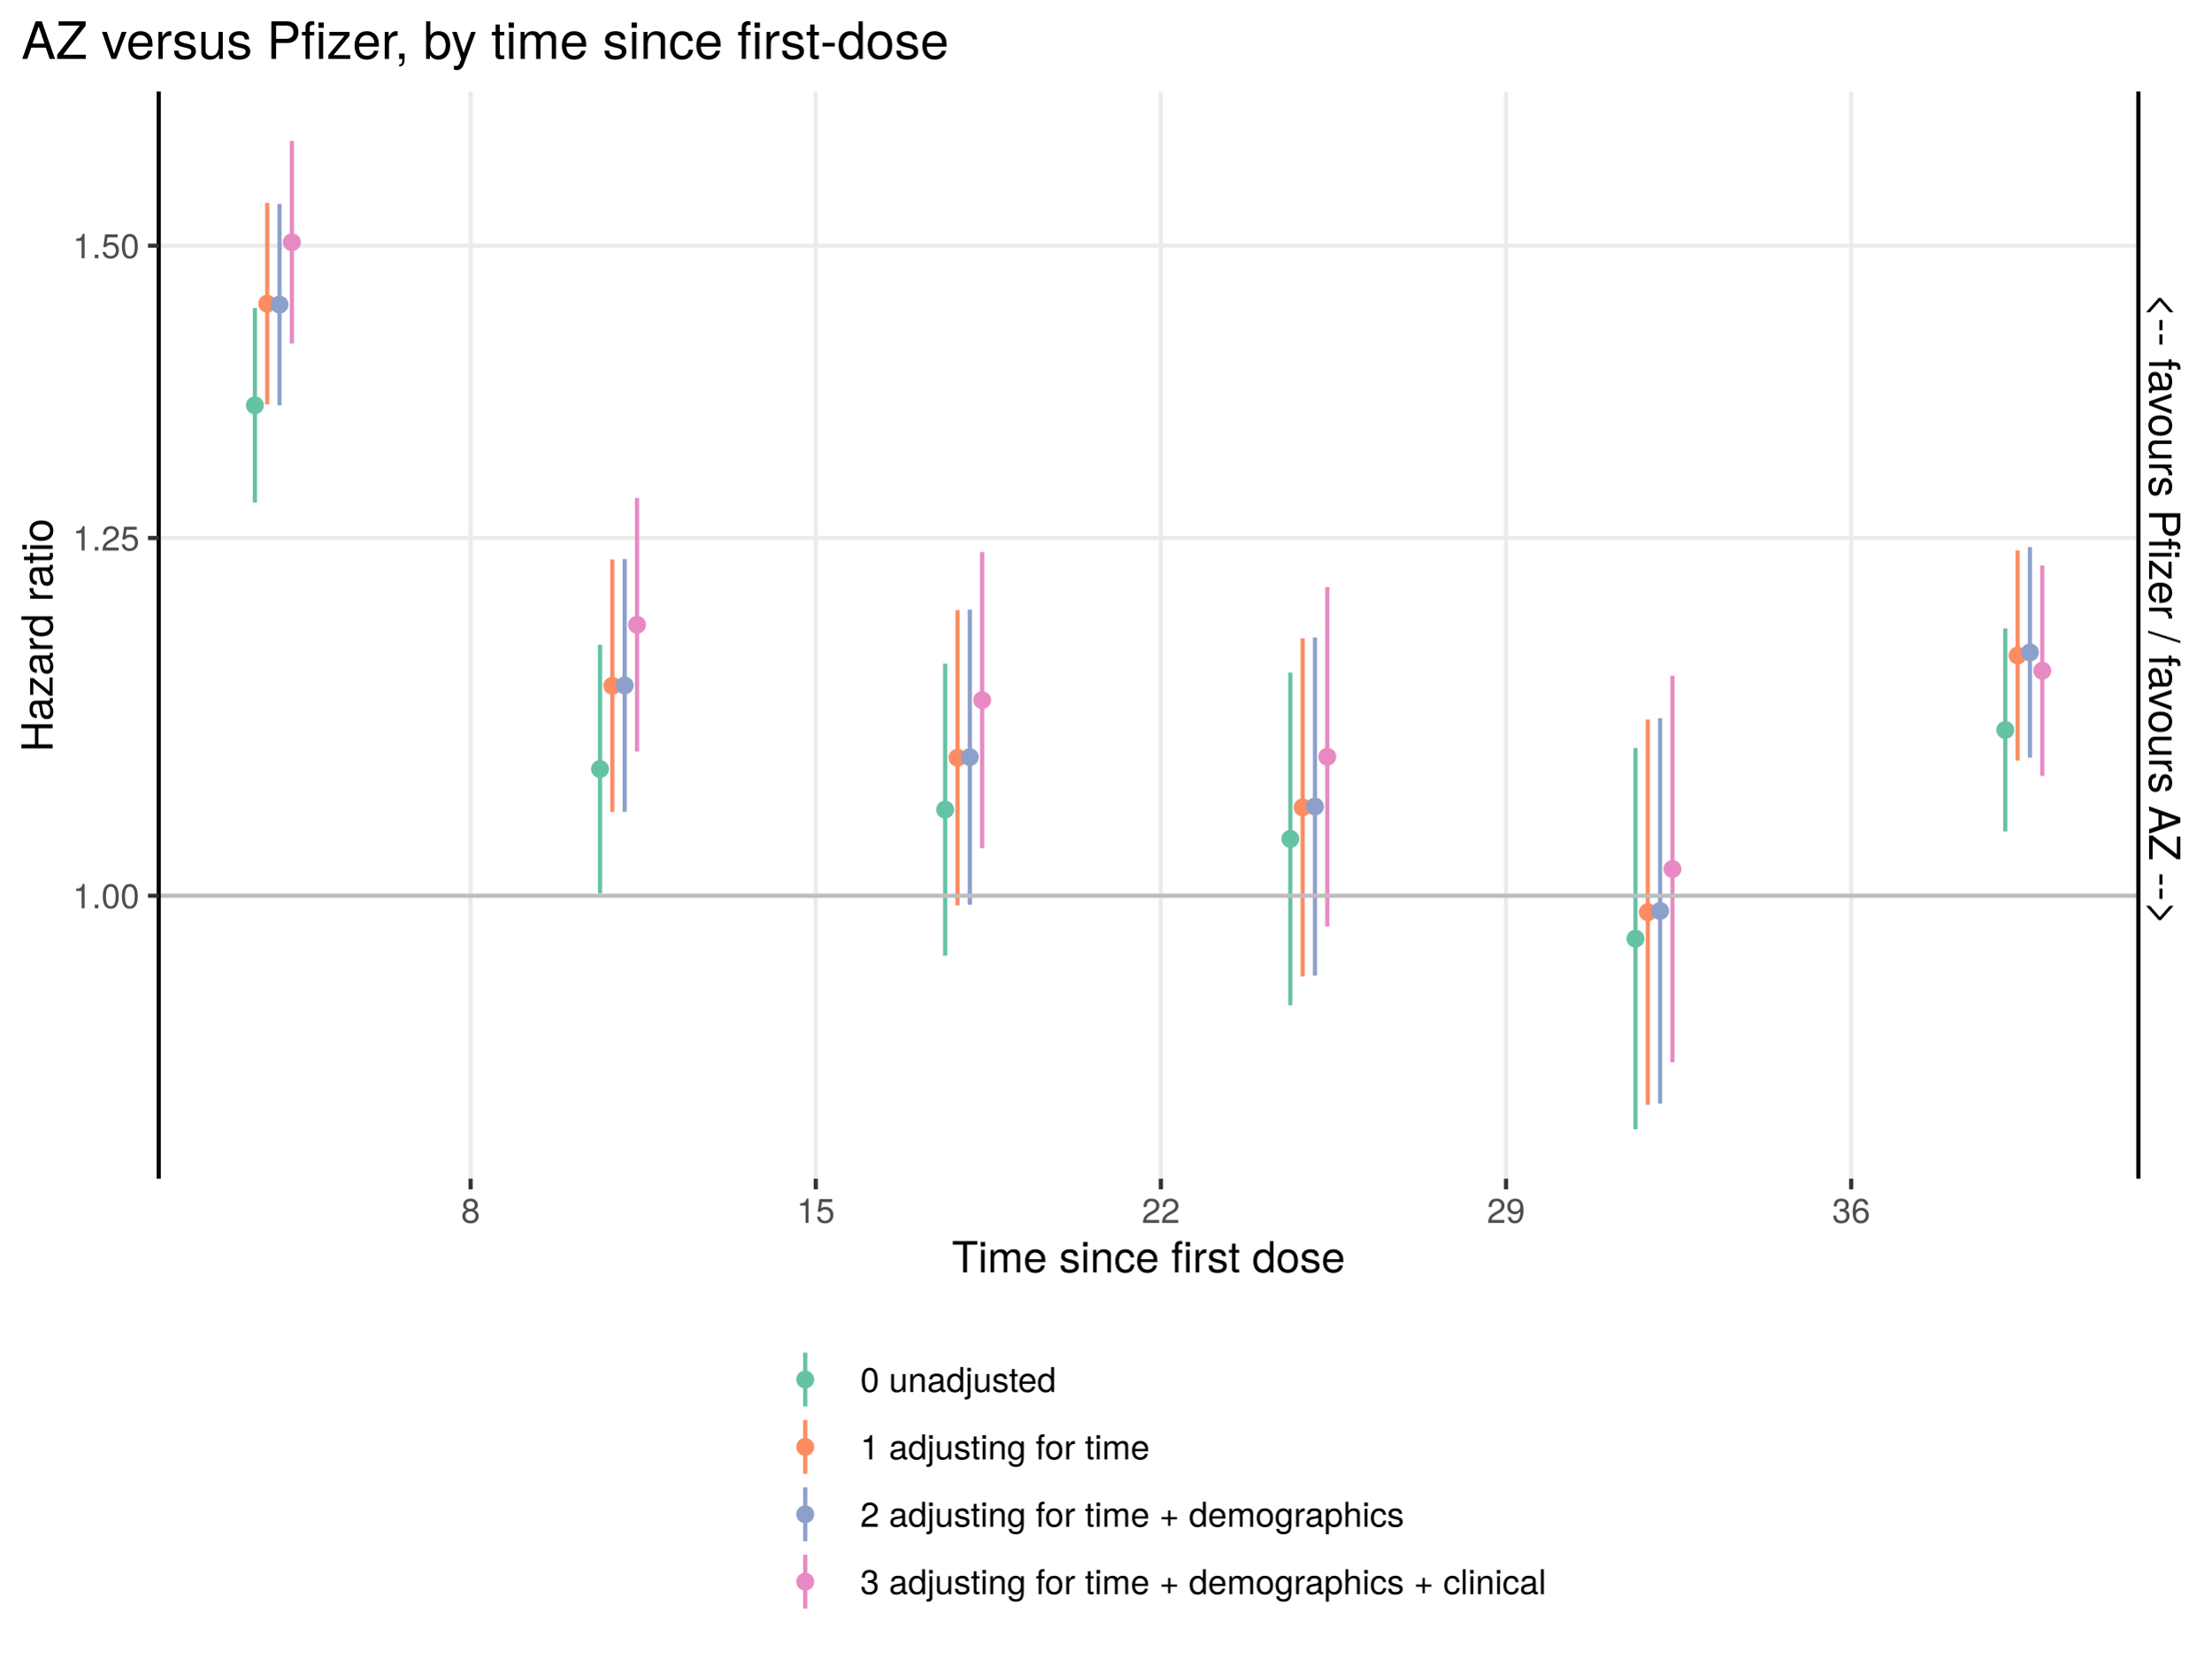
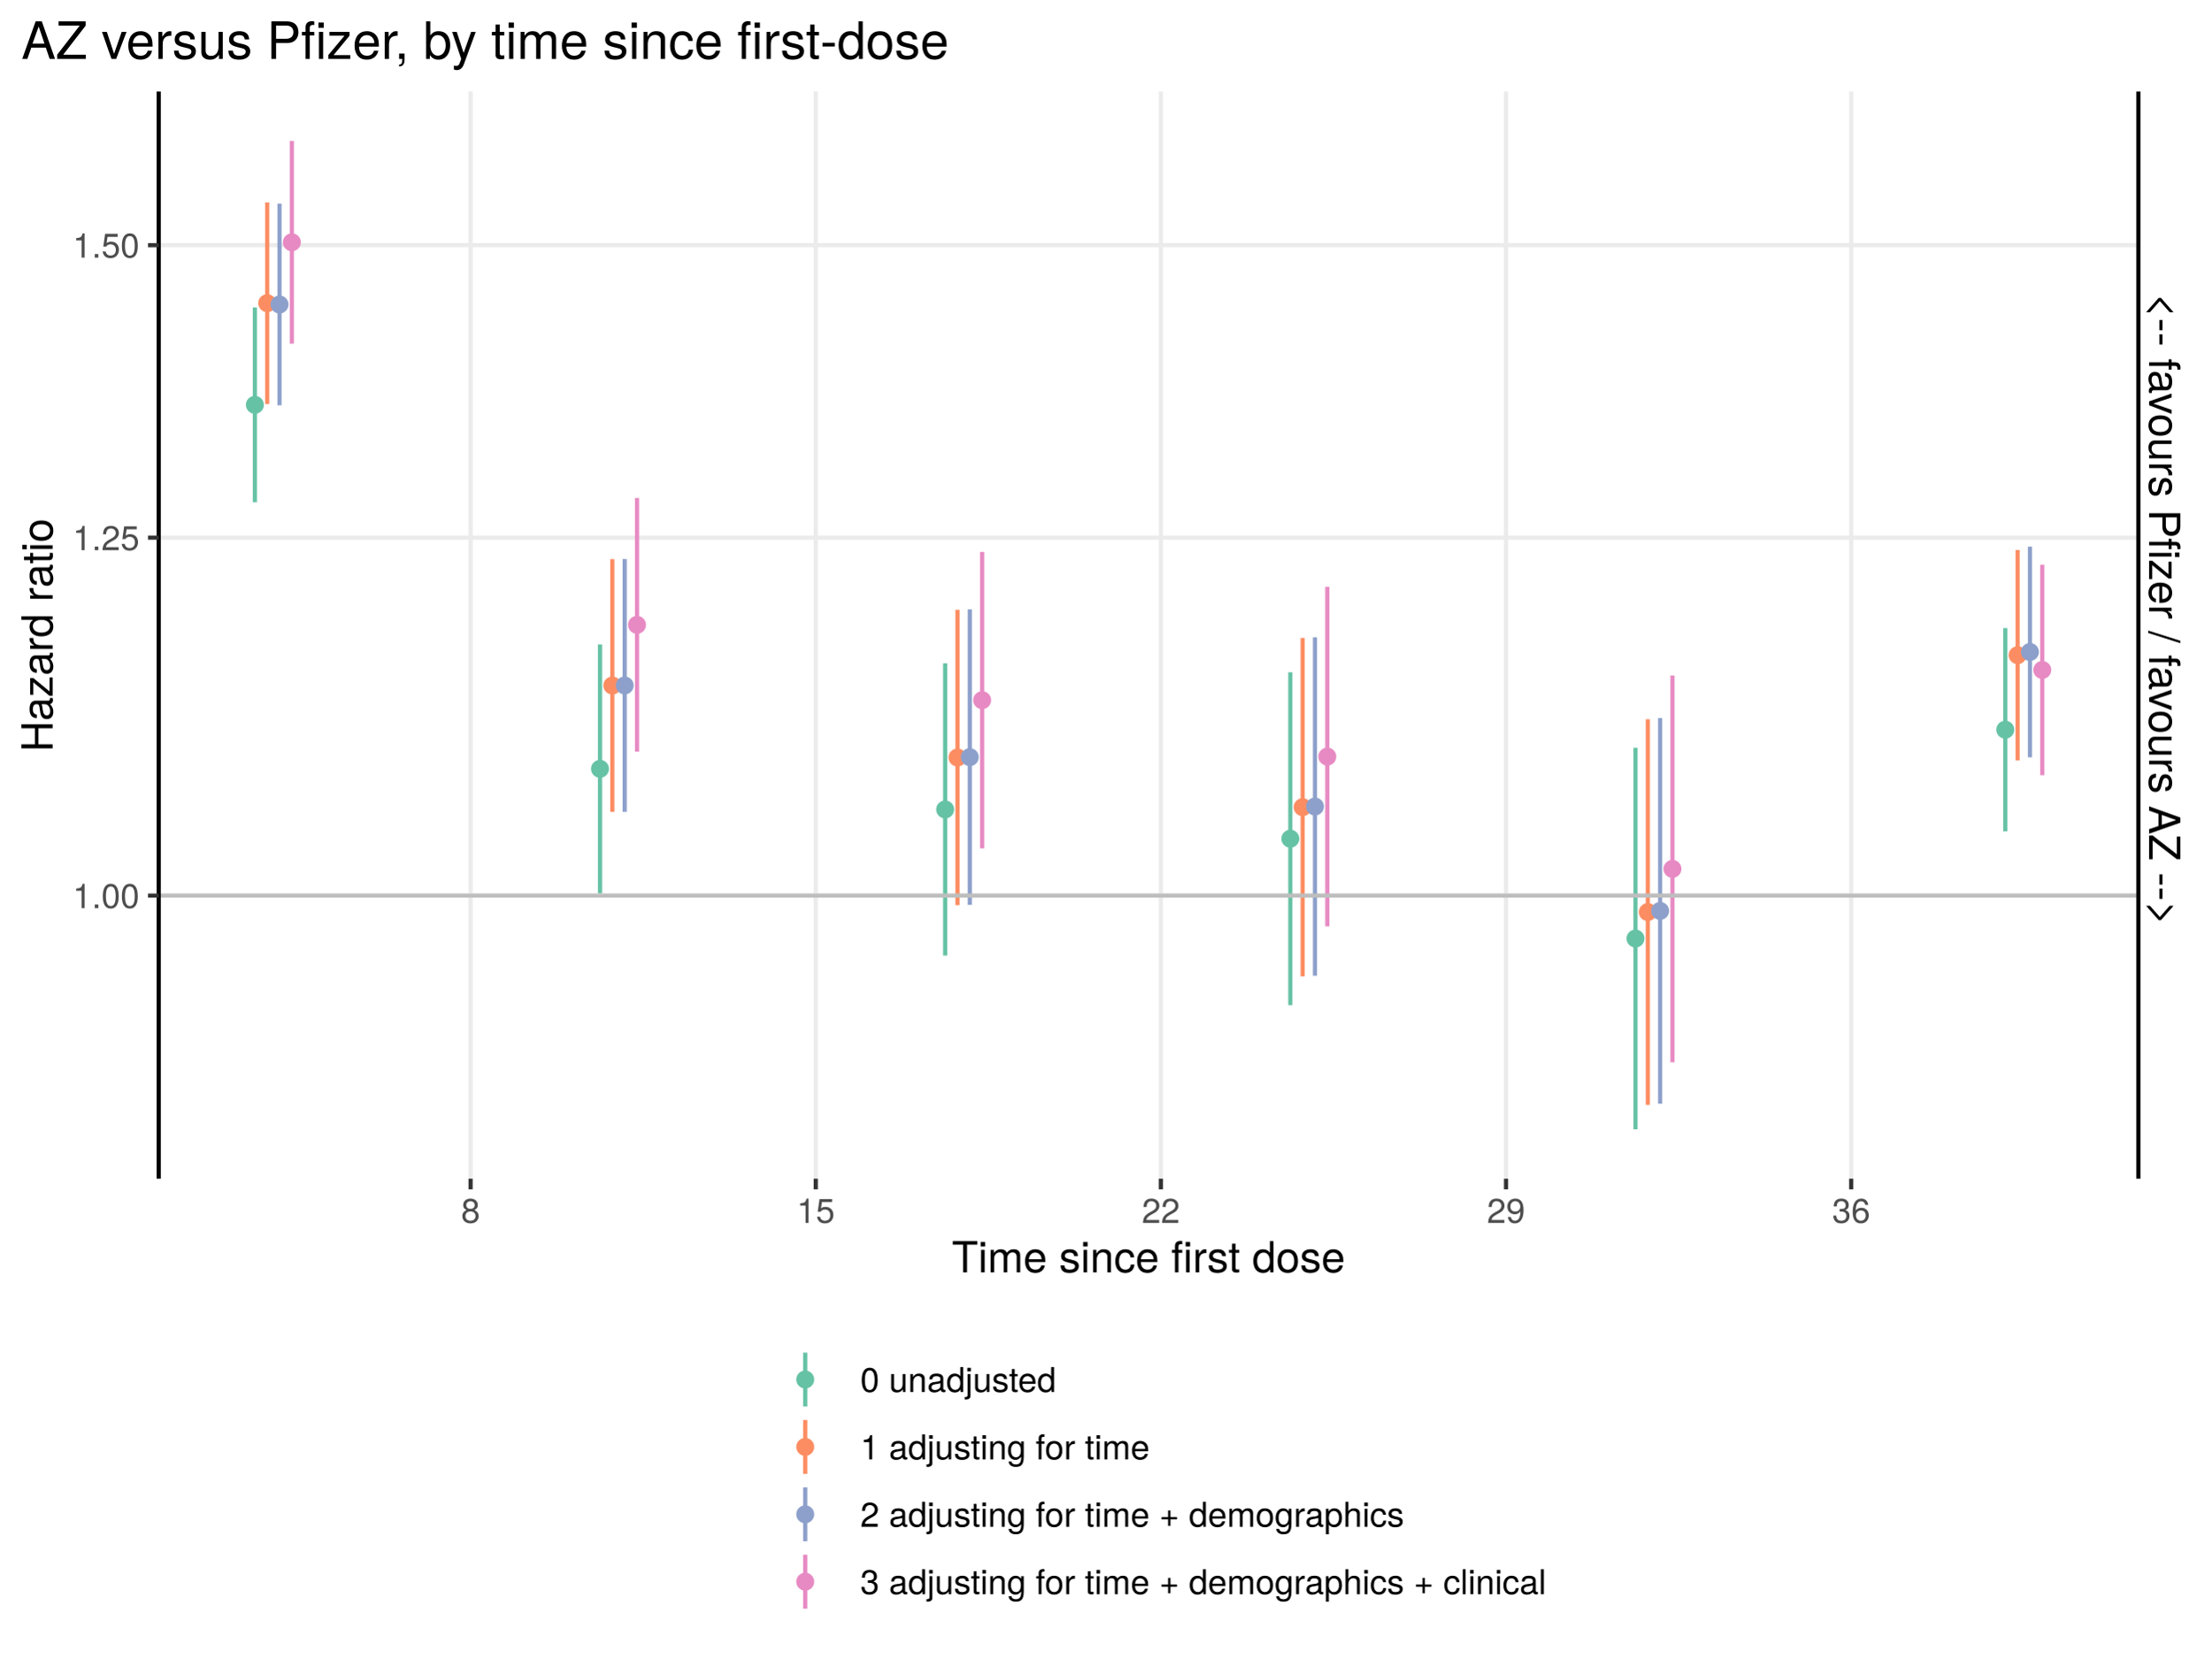
<svg xmlns="http://www.w3.org/2000/svg" viewBox="0 0 566.93 425.20">
  <defs>
    <style type="text/css">
    line, polyline, polygon, path, rect, circle {
      fill: none;
      stroke: #000000;
      stroke-linecap: round;
      stroke-linejoin: round;
      stroke-miterlimit: 10.00;
    }
  </style>
  </defs>
  <rect width="100%" height="100%" style="stroke: none; fill: #FFFFFF;" />
  <rect x="0.00" y="0.00" width="566.93" height="425.20" style="stroke-width: 1.07; stroke: #FFFFFF; fill: #FFFFFF;" />
  <defs>
    <clipPath id="cpNDAuNjl8NTQ4LjI5fDMwMi4yNnwyMy40Ng==">
      <rect x="40.69" y="23.46" width="507.60" height="278.80" />
    </clipPath>
  </defs>
  <rect x="40.69" y="23.46" width="507.60" height="278.80" style="stroke-width: 1.07; stroke: none; fill: #FFFFFF;" clip-path="url(#cpNDAuNjl8NTQ4LjI5fDMwMi4yNnwyMy40Ng==)" />
-   <polyline points="40.69,229.70 548.29,229.70 " style="stroke-width: 1.07; stroke: #EBEBEB; stroke-linecap: butt;" clip-path="url(#cpNDAuNjl8NTQ4LjI5fDMwMi4yNnwyMy40Ng==)" />
-   <polyline points="40.69,137.96 548.29,137.96 " style="stroke-width: 1.07; stroke: #EBEBEB; stroke-linecap: butt;" clip-path="url(#cpNDAuNjl8NTQ4LjI5fDMwMi4yNnwyMy40Ng==)" />
-   <polyline points="40.69,63.01 548.29,63.01 " style="stroke-width: 1.07; stroke: #EBEBEB; stroke-linecap: butt;" clip-path="url(#cpNDAuNjl8NTQ4LjI5fDMwMi4yNnwyMy40Ng==)" />
+   <polyline points="40.69,229.66 548.29,229.66 " style="stroke-width: 1.07; stroke: #EBEBEB; stroke-linecap: butt;" clip-path="url(#cpNDAuNjl8NTQ4LjI5fDMwMi4yNnwyMy40Ng==)" />
+   <polyline points="40.69,137.87 548.29,137.87 " style="stroke-width: 1.07; stroke: #EBEBEB; stroke-linecap: butt;" clip-path="url(#cpNDAuNjl8NTQ4LjI5fDMwMi4yNnwyMy40Ng==)" />
+   <polyline points="40.69,62.87 548.29,62.87 " style="stroke-width: 1.07; stroke: #EBEBEB; stroke-linecap: butt;" clip-path="url(#cpNDAuNjl8NTQ4LjI5fDMwMi4yNnwyMy40Ng==)" />
  <polyline points="120.66,302.26 120.66,23.46 " style="stroke-width: 1.07; stroke: #EBEBEB; stroke-linecap: butt;" clip-path="url(#cpNDAuNjl8NTQ4LjI5fDMwMi4yNnwyMy40Ng==)" />
  <polyline points="209.16,302.26 209.16,23.46 " style="stroke-width: 1.07; stroke: #EBEBEB; stroke-linecap: butt;" clip-path="url(#cpNDAuNjl8NTQ4LjI5fDMwMi4yNnwyMy40Ng==)" />
  <polyline points="297.65,302.26 297.65,23.46 " style="stroke-width: 1.07; stroke: #EBEBEB; stroke-linecap: butt;" clip-path="url(#cpNDAuNjl8NTQ4LjI5fDMwMi4yNnwyMy40Ng==)" />
  <polyline points="386.15,302.26 386.15,23.46 " style="stroke-width: 1.07; stroke: #EBEBEB; stroke-linecap: butt;" clip-path="url(#cpNDAuNjl8NTQ4LjI5fDMwMi4yNnwyMy40Ng==)" />
  <polyline points="474.65,302.26 474.65,23.46 " style="stroke-width: 1.07; stroke: #EBEBEB; stroke-linecap: butt;" clip-path="url(#cpNDAuNjl8NTQ4LjI5fDMwMi4yNnwyMy40Ng==)" />
-   <circle cx="65.35" cy="103.93" r="1.95" style="stroke-width: 0.71; stroke: #66C2A5; fill: #66C2A5;" clip-path="url(#cpNDAuNjl8NTQ4LjI5fDMwMi4yNnwyMy40Ng==)" />
-   <circle cx="153.84" cy="197.21" r="1.95" style="stroke-width: 0.71; stroke: #66C2A5; fill: #66C2A5;" clip-path="url(#cpNDAuNjl8NTQ4LjI5fDMwMi4yNnwyMy40Ng==)" />
-   <circle cx="242.34" cy="207.62" r="1.95" style="stroke-width: 0.71; stroke: #66C2A5; fill: #66C2A5;" clip-path="url(#cpNDAuNjl8NTQ4LjI5fDMwMi4yNnwyMy40Ng==)" />
-   <circle cx="330.84" cy="215.12" r="1.95" style="stroke-width: 0.71; stroke: #66C2A5; fill: #66C2A5;" clip-path="url(#cpNDAuNjl8NTQ4LjI5fDMwMi4yNnwyMy40Ng==)" />
-   <circle cx="419.34" cy="240.70" r="1.95" style="stroke-width: 0.71; stroke: #66C2A5; fill: #66C2A5;" clip-path="url(#cpNDAuNjl8NTQ4LjI5fDMwMi4yNnwyMy40Ng==)" />
-   <circle cx="514.16" cy="187.19" r="1.95" style="stroke-width: 0.71; stroke: #66C2A5; fill: #66C2A5;" clip-path="url(#cpNDAuNjl8NTQ4LjI5fDMwMi4yNnwyMy40Ng==)" />
-   <circle cx="68.51" cy="77.87" r="1.95" style="stroke-width: 0.71; stroke: #FC8D62; fill: #FC8D62;" clip-path="url(#cpNDAuNjl8NTQ4LjI5fDMwMi4yNnwyMy40Ng==)" />
-   <circle cx="157.00" cy="175.86" r="1.95" style="stroke-width: 0.71; stroke: #FC8D62; fill: #FC8D62;" clip-path="url(#cpNDAuNjl8NTQ4LjI5fDMwMi4yNnwyMy40Ng==)" />
-   <circle cx="245.50" cy="194.31" r="1.95" style="stroke-width: 0.71; stroke: #FC8D62; fill: #FC8D62;" clip-path="url(#cpNDAuNjl8NTQ4LjI5fDMwMi4yNnwyMy40Ng==)" />
-   <circle cx="334.00" cy="207.04" r="1.95" style="stroke-width: 0.71; stroke: #FC8D62; fill: #FC8D62;" clip-path="url(#cpNDAuNjl8NTQ4LjI5fDMwMi4yNnwyMy40Ng==)" />
-   <circle cx="422.50" cy="233.92" r="1.95" style="stroke-width: 0.71; stroke: #FC8D62; fill: #FC8D62;" clip-path="url(#cpNDAuNjl8NTQ4LjI5fDMwMi4yNnwyMy40Ng==)" />
-   <circle cx="517.32" cy="168.09" r="1.95" style="stroke-width: 0.71; stroke: #FC8D62; fill: #FC8D62;" clip-path="url(#cpNDAuNjl8NTQ4LjI5fDMwMi4yNnwyMy40Ng==)" />
-   <circle cx="71.67" cy="78.11" r="1.95" style="stroke-width: 0.71; stroke: #8DA0CB; fill: #8DA0CB;" clip-path="url(#cpNDAuNjl8NTQ4LjI5fDMwMi4yNnwyMy40Ng==)" />
+   <circle cx="65.35" cy="103.81" r="1.95" style="stroke-width: 0.71; stroke: #66C2A5; fill: #66C2A5;" clip-path="url(#cpNDAuNjl8NTQ4LjI5fDMwMi4yNnwyMy40Ng==)" />
+   <circle cx="153.84" cy="197.15" r="1.95" style="stroke-width: 0.71; stroke: #66C2A5; fill: #66C2A5;" clip-path="url(#cpNDAuNjl8NTQ4LjI5fDMwMi4yNnwyMy40Ng==)" />
+   <circle cx="242.34" cy="207.57" r="1.95" style="stroke-width: 0.71; stroke: #66C2A5; fill: #66C2A5;" clip-path="url(#cpNDAuNjl8NTQ4LjI5fDMwMi4yNnwyMy40Ng==)" />
+   <circle cx="330.84" cy="215.07" r="1.95" style="stroke-width: 0.71; stroke: #66C2A5; fill: #66C2A5;" clip-path="url(#cpNDAuNjl8NTQ4LjI5fDMwMi4yNnwyMy40Ng==)" />
+   <circle cx="419.34" cy="240.67" r="1.95" style="stroke-width: 0.71; stroke: #66C2A5; fill: #66C2A5;" clip-path="url(#cpNDAuNjl8NTQ4LjI5fDMwMi4yNnwyMy40Ng==)" />
+   <circle cx="514.16" cy="187.12" r="1.95" style="stroke-width: 0.71; stroke: #66C2A5; fill: #66C2A5;" clip-path="url(#cpNDAuNjl8NTQ4LjI5fDMwMi4yNnwyMy40Ng==)" />
+   <circle cx="68.51" cy="77.74" r="1.95" style="stroke-width: 0.71; stroke: #FC8D62; fill: #FC8D62;" clip-path="url(#cpNDAuNjl8NTQ4LjI5fDMwMi4yNnwyMy40Ng==)" />
+   <circle cx="157.00" cy="175.79" r="1.95" style="stroke-width: 0.71; stroke: #FC8D62; fill: #FC8D62;" clip-path="url(#cpNDAuNjl8NTQ4LjI5fDMwMi4yNnwyMy40Ng==)" />
+   <circle cx="245.50" cy="194.25" r="1.95" style="stroke-width: 0.71; stroke: #FC8D62; fill: #FC8D62;" clip-path="url(#cpNDAuNjl8NTQ4LjI5fDMwMi4yNnwyMy40Ng==)" />
+   <circle cx="334.00" cy="206.99" r="1.95" style="stroke-width: 0.71; stroke: #FC8D62; fill: #FC8D62;" clip-path="url(#cpNDAuNjl8NTQ4LjI5fDMwMi4yNnwyMy40Ng==)" />
+   <circle cx="422.50" cy="233.89" r="1.95" style="stroke-width: 0.71; stroke: #FC8D62; fill: #FC8D62;" clip-path="url(#cpNDAuNjl8NTQ4LjI5fDMwMi4yNnwyMy40Ng==)" />
+   <circle cx="517.32" cy="168.01" r="1.95" style="stroke-width: 0.71; stroke: #FC8D62; fill: #FC8D62;" clip-path="url(#cpNDAuNjl8NTQ4LjI5fDMwMi4yNnwyMy40Ng==)" />
+   <circle cx="71.67" cy="78.08" r="1.95" style="stroke-width: 0.71; stroke: #8DA0CB; fill: #8DA0CB;" clip-path="url(#cpNDAuNjl8NTQ4LjI5fDMwMi4yNnwyMy40Ng==)" />
  <circle cx="160.17" cy="175.77" r="1.95" style="stroke-width: 0.71; stroke: #8DA0CB; fill: #8DA0CB;" clip-path="url(#cpNDAuNjl8NTQ4LjI5fDMwMi4yNnwyMy40Ng==)" />
  <circle cx="248.66" cy="194.16" r="1.95" style="stroke-width: 0.71; stroke: #8DA0CB; fill: #8DA0CB;" clip-path="url(#cpNDAuNjl8NTQ4LjI5fDMwMi4yNnwyMy40Ng==)" />
-   <circle cx="337.16" cy="206.83" r="1.95" style="stroke-width: 0.71; stroke: #8DA0CB; fill: #8DA0CB;" clip-path="url(#cpNDAuNjl8NTQ4LjI5fDMwMi4yNnwyMy40Ng==)" />
-   <circle cx="425.66" cy="233.60" r="1.95" style="stroke-width: 0.71; stroke: #8DA0CB; fill: #8DA0CB;" clip-path="url(#cpNDAuNjl8NTQ4LjI5fDMwMi4yNnwyMy40Ng==)" />
-   <circle cx="520.48" cy="167.30" r="1.95" style="stroke-width: 0.71; stroke: #8DA0CB; fill: #8DA0CB;" clip-path="url(#cpNDAuNjl8NTQ4LjI5fDMwMi4yNnwyMy40Ng==)" />
-   <circle cx="74.83" cy="62.11" r="1.95" style="stroke-width: 0.71; stroke: #E78AC3; fill: #E78AC3;" clip-path="url(#cpNDAuNjl8NTQ4LjI5fDMwMi4yNnwyMy40Ng==)" />
-   <circle cx="163.33" cy="160.21" r="1.95" style="stroke-width: 0.71; stroke: #E78AC3; fill: #E78AC3;" clip-path="url(#cpNDAuNjl8NTQ4LjI5fDMwMi4yNnwyMy40Ng==)" />
-   <circle cx="251.82" cy="179.54" r="1.95" style="stroke-width: 0.71; stroke: #E78AC3; fill: #E78AC3;" clip-path="url(#cpNDAuNjl8NTQ4LjI5fDMwMi4yNnwyMy40Ng==)" />
-   <circle cx="340.32" cy="194.05" r="1.95" style="stroke-width: 0.71; stroke: #E78AC3; fill: #E78AC3;" clip-path="url(#cpNDAuNjl8NTQ4LjI5fDMwMi4yNnwyMy40Ng==)" />
-   <circle cx="428.82" cy="222.85" r="1.95" style="stroke-width: 0.71; stroke: #E78AC3; fill: #E78AC3;" clip-path="url(#cpNDAuNjl8NTQ4LjI5fDMwMi4yNnwyMy40Ng==)" />
-   <circle cx="523.64" cy="172.00" r="1.95" style="stroke-width: 0.71; stroke: #E78AC3; fill: #E78AC3;" clip-path="url(#cpNDAuNjl8NTQ4LjI5fDMwMi4yNnwyMy40Ng==)" />
-   <line x1="65.35" y1="128.88" x2="65.35" y2="78.97" style="stroke-width: 1.07; stroke: #66C2A5; stroke-linecap: butt;" clip-path="url(#cpNDAuNjl8NTQ4LjI5fDMwMi4yNnwyMy40Ng==)" />
-   <line x1="153.84" y1="229.08" x2="153.84" y2="165.34" style="stroke-width: 1.07; stroke: #66C2A5; stroke-linecap: butt;" clip-path="url(#cpNDAuNjl8NTQ4LjI5fDMwMi4yNnwyMy40Ng==)" />
-   <line x1="242.34" y1="245.07" x2="242.34" y2="170.17" style="stroke-width: 1.07; stroke: #66C2A5; stroke-linecap: butt;" clip-path="url(#cpNDAuNjl8NTQ4LjI5fDMwMi4yNnwyMy40Ng==)" />
-   <line x1="330.84" y1="257.78" x2="330.84" y2="172.46" style="stroke-width: 1.07; stroke: #66C2A5; stroke-linecap: butt;" clip-path="url(#cpNDAuNjl8NTQ4LjI5fDMwMi4yNnwyMy40Ng==)" />
-   <line x1="419.34" y1="289.59" x2="419.34" y2="191.81" style="stroke-width: 1.07; stroke: #66C2A5; stroke-linecap: butt;" clip-path="url(#cpNDAuNjl8NTQ4LjI5fDMwMi4yNnwyMy40Ng==)" />
-   <line x1="514.16" y1="213.22" x2="514.16" y2="161.15" style="stroke-width: 1.07; stroke: #66C2A5; stroke-linecap: butt;" clip-path="url(#cpNDAuNjl8NTQ4LjI5fDMwMi4yNnwyMy40Ng==)" />
-   <line x1="68.51" y1="103.70" x2="68.51" y2="52.04" style="stroke-width: 1.07; stroke: #FC8D62; stroke-linecap: butt;" clip-path="url(#cpNDAuNjl8NTQ4LjI5fDMwMi4yNnwyMy40Ng==)" />
-   <line x1="157.00" y1="208.24" x2="157.00" y2="143.47" style="stroke-width: 1.07; stroke: #FC8D62; stroke-linecap: butt;" clip-path="url(#cpNDAuNjl8NTQ4LjI5fDMwMi4yNnwyMy40Ng==)" />
-   <line x1="245.50" y1="232.17" x2="245.50" y2="156.45" style="stroke-width: 1.07; stroke: #FC8D62; stroke-linecap: butt;" clip-path="url(#cpNDAuNjl8NTQ4LjI5fDMwMi4yNnwyMy40Ng==)" />
-   <line x1="334.00" y1="250.41" x2="334.00" y2="163.67" style="stroke-width: 1.07; stroke: #FC8D62; stroke-linecap: butt;" clip-path="url(#cpNDAuNjl8NTQ4LjI5fDMwMi4yNnwyMy40Ng==)" />
-   <line x1="422.50" y1="283.35" x2="422.50" y2="184.50" style="stroke-width: 1.07; stroke: #FC8D62; stroke-linecap: butt;" clip-path="url(#cpNDAuNjl8NTQ4LjI5fDMwMi4yNnwyMy40Ng==)" />
-   <line x1="517.32" y1="195.05" x2="517.32" y2="141.12" style="stroke-width: 1.07; stroke: #FC8D62; stroke-linecap: butt;" clip-path="url(#cpNDAuNjl8NTQ4LjI5fDMwMi4yNnwyMy40Ng==)" />
-   <line x1="71.67" y1="103.95" x2="71.67" y2="52.28" style="stroke-width: 1.07; stroke: #8DA0CB; stroke-linecap: butt;" clip-path="url(#cpNDAuNjl8NTQ4LjI5fDMwMi4yNnwyMy40Ng==)" />
-   <line x1="160.17" y1="208.17" x2="160.17" y2="143.37" style="stroke-width: 1.07; stroke: #8DA0CB; stroke-linecap: butt;" clip-path="url(#cpNDAuNjl8NTQ4LjI5fDMwMi4yNnwyMy40Ng==)" />
-   <line x1="248.66" y1="232.02" x2="248.66" y2="156.29" style="stroke-width: 1.07; stroke: #8DA0CB; stroke-linecap: butt;" clip-path="url(#cpNDAuNjl8NTQ4LjI5fDMwMi4yNnwyMy40Ng==)" />
-   <line x1="337.16" y1="250.20" x2="337.16" y2="163.46" style="stroke-width: 1.07; stroke: #8DA0CB; stroke-linecap: butt;" clip-path="url(#cpNDAuNjl8NTQ4LjI5fDMwMi4yNnwyMy40Ng==)" />
-   <line x1="425.66" y1="283.02" x2="425.66" y2="184.17" style="stroke-width: 1.07; stroke: #8DA0CB; stroke-linecap: butt;" clip-path="url(#cpNDAuNjl8NTQ4LjI5fDMwMi4yNnwyMy40Ng==)" />
-   <line x1="520.48" y1="194.30" x2="520.48" y2="140.30" style="stroke-width: 1.07; stroke: #8DA0CB; stroke-linecap: butt;" clip-path="url(#cpNDAuNjl8NTQ4LjI5fDMwMi4yNnwyMy40Ng==)" />
-   <line x1="74.83" y1="88.09" x2="74.83" y2="36.13" style="stroke-width: 1.07; stroke: #E78AC3; stroke-linecap: butt;" clip-path="url(#cpNDAuNjl8NTQ4LjI5fDMwMi4yNnwyMy40Ng==)" />
-   <line x1="163.33" y1="192.71" x2="163.33" y2="127.70" style="stroke-width: 1.07; stroke: #E78AC3; stroke-linecap: butt;" clip-path="url(#cpNDAuNjl8NTQ4LjI5fDMwMi4yNnwyMy40Ng==)" />
-   <line x1="251.82" y1="217.52" x2="251.82" y2="141.57" style="stroke-width: 1.07; stroke: #E78AC3; stroke-linecap: butt;" clip-path="url(#cpNDAuNjl8NTQ4LjI5fDMwMi4yNnwyMy40Ng==)" />
-   <line x1="340.32" y1="237.56" x2="340.32" y2="150.54" style="stroke-width: 1.07; stroke: #E78AC3; stroke-linecap: butt;" clip-path="url(#cpNDAuNjl8NTQ4LjI5fDMwMi4yNnwyMy40Ng==)" />
-   <line x1="428.82" y1="272.41" x2="428.82" y2="173.29" style="stroke-width: 1.07; stroke: #E78AC3; stroke-linecap: butt;" clip-path="url(#cpNDAuNjl8NTQ4LjI5fDMwMi4yNnwyMy40Ng==)" />
-   <line x1="523.64" y1="198.97" x2="523.64" y2="145.02" style="stroke-width: 1.07; stroke: #E78AC3; stroke-linecap: butt;" clip-path="url(#cpNDAuNjl8NTQ4LjI5fDMwMi4yNnwyMy40Ng==)" />
-   <line x1="40.69" y1="229.70" x2="548.29" y2="229.70" style="stroke-width: 1.07; stroke: #BEBEBE; stroke-linecap: butt;" clip-path="url(#cpNDAuNjl8NTQ4LjI5fDMwMi4yNnwyMy40Ng==)" />
+   <circle cx="337.16" cy="206.82" r="1.95" style="stroke-width: 0.71; stroke: #8DA0CB; fill: #8DA0CB;" clip-path="url(#cpNDAuNjl8NTQ4LjI5fDMwMi4yNnwyMy40Ng==)" />
+   <circle cx="425.66" cy="233.59" r="1.95" style="stroke-width: 0.71; stroke: #8DA0CB; fill: #8DA0CB;" clip-path="url(#cpNDAuNjl8NTQ4LjI5fDMwMi4yNnwyMy40Ng==)" />
+   <circle cx="520.48" cy="167.19" r="1.95" style="stroke-width: 0.71; stroke: #8DA0CB; fill: #8DA0CB;" clip-path="url(#cpNDAuNjl8NTQ4LjI5fDMwMi4yNnwyMy40Ng==)" />
+   <circle cx="74.83" cy="62.13" r="1.95" style="stroke-width: 0.71; stroke: #E78AC3; fill: #E78AC3;" clip-path="url(#cpNDAuNjl8NTQ4LjI5fDMwMi4yNnwyMy40Ng==)" />
+   <circle cx="163.33" cy="160.23" r="1.95" style="stroke-width: 0.71; stroke: #E78AC3; fill: #E78AC3;" clip-path="url(#cpNDAuNjl8NTQ4LjI5fDMwMi4yNnwyMy40Ng==)" />
+   <circle cx="251.82" cy="179.55" r="1.95" style="stroke-width: 0.71; stroke: #E78AC3; fill: #E78AC3;" clip-path="url(#cpNDAuNjl8NTQ4LjI5fDMwMi4yNnwyMy40Ng==)" />
+   <circle cx="340.32" cy="194.01" r="1.95" style="stroke-width: 0.71; stroke: #E78AC3; fill: #E78AC3;" clip-path="url(#cpNDAuNjl8NTQ4LjI5fDMwMi4yNnwyMy40Ng==)" />
+   <circle cx="428.82" cy="222.81" r="1.95" style="stroke-width: 0.71; stroke: #E78AC3; fill: #E78AC3;" clip-path="url(#cpNDAuNjl8NTQ4LjI5fDMwMi4yNnwyMy40Ng==)" />
+   <circle cx="523.64" cy="171.80" r="1.95" style="stroke-width: 0.71; stroke: #E78AC3; fill: #E78AC3;" clip-path="url(#cpNDAuNjl8NTQ4LjI5fDMwMi4yNnwyMy40Ng==)" />
+   <line x1="65.35" y1="128.78" x2="65.35" y2="78.84" style="stroke-width: 1.07; stroke: #66C2A5; stroke-linecap: butt;" clip-path="url(#cpNDAuNjl8NTQ4LjI5fDMwMi4yNnwyMy40Ng==)" />
+   <line x1="153.84" y1="229.04" x2="153.84" y2="165.26" style="stroke-width: 1.07; stroke: #66C2A5; stroke-linecap: butt;" clip-path="url(#cpNDAuNjl8NTQ4LjI5fDMwMi4yNnwyMy40Ng==)" />
+   <line x1="242.34" y1="245.04" x2="242.34" y2="170.10" style="stroke-width: 1.07; stroke: #66C2A5; stroke-linecap: butt;" clip-path="url(#cpNDAuNjl8NTQ4LjI5fDMwMi4yNnwyMy40Ng==)" />
+   <line x1="330.84" y1="257.76" x2="330.84" y2="172.39" style="stroke-width: 1.07; stroke: #66C2A5; stroke-linecap: butt;" clip-path="url(#cpNDAuNjl8NTQ4LjI5fDMwMi4yNnwyMy40Ng==)" />
+   <line x1="419.34" y1="289.59" x2="419.34" y2="191.75" style="stroke-width: 1.07; stroke: #66C2A5; stroke-linecap: butt;" clip-path="url(#cpNDAuNjl8NTQ4LjI5fDMwMi4yNnwyMy40Ng==)" />
+   <line x1="514.16" y1="213.18" x2="514.16" y2="161.07" style="stroke-width: 1.07; stroke: #66C2A5; stroke-linecap: butt;" clip-path="url(#cpNDAuNjl8NTQ4LjI5fDMwMi4yNnwyMy40Ng==)" />
+   <line x1="68.51" y1="103.59" x2="68.51" y2="51.90" style="stroke-width: 1.07; stroke: #FC8D62; stroke-linecap: butt;" clip-path="url(#cpNDAuNjl8NTQ4LjI5fDMwMi4yNnwyMy40Ng==)" />
+   <line x1="157.00" y1="208.19" x2="157.00" y2="143.38" style="stroke-width: 1.07; stroke: #FC8D62; stroke-linecap: butt;" clip-path="url(#cpNDAuNjl8NTQ4LjI5fDMwMi4yNnwyMy40Ng==)" />
+   <line x1="245.50" y1="232.13" x2="245.50" y2="156.37" style="stroke-width: 1.07; stroke: #FC8D62; stroke-linecap: butt;" clip-path="url(#cpNDAuNjl8NTQ4LjI5fDMwMi4yNnwyMy40Ng==)" />
+   <line x1="334.00" y1="250.39" x2="334.00" y2="163.59" style="stroke-width: 1.07; stroke: #FC8D62; stroke-linecap: butt;" clip-path="url(#cpNDAuNjl8NTQ4LjI5fDMwMi4yNnwyMy40Ng==)" />
+   <line x1="422.50" y1="283.34" x2="422.50" y2="184.44" style="stroke-width: 1.07; stroke: #FC8D62; stroke-linecap: butt;" clip-path="url(#cpNDAuNjl8NTQ4LjI5fDMwMi4yNnwyMy40Ng==)" />
+   <line x1="517.32" y1="194.99" x2="517.32" y2="141.03" style="stroke-width: 1.07; stroke: #FC8D62; stroke-linecap: butt;" clip-path="url(#cpNDAuNjl8NTQ4LjI5fDMwMi4yNnwyMy40Ng==)" />
+   <line x1="71.67" y1="103.93" x2="71.67" y2="52.22" style="stroke-width: 1.07; stroke: #8DA0CB; stroke-linecap: butt;" clip-path="url(#cpNDAuNjl8NTQ4LjI5fDMwMi4yNnwyMy40Ng==)" />
+   <line x1="160.17" y1="208.19" x2="160.17" y2="143.35" style="stroke-width: 1.07; stroke: #8DA0CB; stroke-linecap: butt;" clip-path="url(#cpNDAuNjl8NTQ4LjI5fDMwMi4yNnwyMy40Ng==)" />
+   <line x1="248.66" y1="232.05" x2="248.66" y2="156.26" style="stroke-width: 1.07; stroke: #8DA0CB; stroke-linecap: butt;" clip-path="url(#cpNDAuNjl8NTQ4LjI5fDMwMi4yNnwyMy40Ng==)" />
+   <line x1="337.16" y1="250.22" x2="337.16" y2="163.42" style="stroke-width: 1.07; stroke: #8DA0CB; stroke-linecap: butt;" clip-path="url(#cpNDAuNjl8NTQ4LjI5fDMwMi4yNnwyMy40Ng==)" />
+   <line x1="425.66" y1="283.04" x2="425.66" y2="184.13" style="stroke-width: 1.07; stroke: #8DA0CB; stroke-linecap: butt;" clip-path="url(#cpNDAuNjl8NTQ4LjI5fDMwMi4yNnwyMy40Ng==)" />
+   <line x1="520.48" y1="194.21" x2="520.48" y2="140.17" style="stroke-width: 1.07; stroke: #8DA0CB; stroke-linecap: butt;" clip-path="url(#cpNDAuNjl8NTQ4LjI5fDMwMi4yNnwyMy40Ng==)" />
+   <line x1="74.83" y1="88.13" x2="74.83" y2="36.13" style="stroke-width: 1.07; stroke: #E78AC3; stroke-linecap: butt;" clip-path="url(#cpNDAuNjl8NTQ4LjI5fDMwMi4yNnwyMy40Ng==)" />
+   <line x1="163.33" y1="192.76" x2="163.33" y2="127.71" style="stroke-width: 1.07; stroke: #E78AC3; stroke-linecap: butt;" clip-path="url(#cpNDAuNjl8NTQ4LjI5fDMwMi4yNnwyMy40Ng==)" />
+   <line x1="251.82" y1="217.55" x2="251.82" y2="141.54" style="stroke-width: 1.07; stroke: #E78AC3; stroke-linecap: butt;" clip-path="url(#cpNDAuNjl8NTQ4LjI5fDMwMi4yNnwyMy40Ng==)" />
+   <line x1="340.32" y1="237.55" x2="340.32" y2="150.47" style="stroke-width: 1.07; stroke: #E78AC3; stroke-linecap: butt;" clip-path="url(#cpNDAuNjl8NTQ4LjI5fDMwMi4yNnwyMy40Ng==)" />
+   <line x1="428.82" y1="272.41" x2="428.82" y2="173.22" style="stroke-width: 1.07; stroke: #E78AC3; stroke-linecap: butt;" clip-path="url(#cpNDAuNjl8NTQ4LjI5fDMwMi4yNnwyMy40Ng==)" />
+   <line x1="523.64" y1="198.79" x2="523.64" y2="144.80" style="stroke-width: 1.07; stroke: #E78AC3; stroke-linecap: butt;" clip-path="url(#cpNDAuNjl8NTQ4LjI5fDMwMi4yNnwyMy40Ng==)" />
+   <line x1="40.69" y1="229.66" x2="548.29" y2="229.66" style="stroke-width: 1.07; stroke: #BEBEBE; stroke-linecap: butt;" clip-path="url(#cpNDAuNjl8NTQ4LjI5fDMwMi4yNnwyMy40Ng==)" />
  <defs>
    <clipPath id="cpMC4wMHw1NjYuOTN8NDI1LjIwfDAuMDA=">
      <rect x="0.00" y="0.00" width="566.93" height="425.20" />
    </clipPath>
  </defs>
  <polyline points="40.69,302.26 40.69,23.46 " style="stroke-width: 1.07; stroke-linecap: butt;" clip-path="url(#cpMC4wMHw1NjYuOTN8NDI1LjIwfDAuMDA=)" />
  <g clip-path="url(#cpMC4wMHw1NjYuOTN8NDI1LjIwfDAuMDA=)">
-     <text x="18.64" y="232.91" style="font-size: 8.80px; fill: #4D4D4D; font-family: TeX Gyre Heros;" textLength="17.12px" lengthAdjust="spacingAndGlyphs">1.00</text>
+     <text x="18.64" y="232.87" style="font-size: 8.80px; fill: #4D4D4D; font-family: TeX Gyre Heros;" textLength="17.12px" lengthAdjust="spacingAndGlyphs">1.00</text>
  </g>
  <g clip-path="url(#cpMC4wMHw1NjYuOTN8NDI1LjIwfDAuMDA=)">
-     <text x="18.64" y="141.17" style="font-size: 8.80px; fill: #4D4D4D; font-family: TeX Gyre Heros;" textLength="17.12px" lengthAdjust="spacingAndGlyphs">1.25</text>
+     <text x="18.64" y="141.08" style="font-size: 8.80px; fill: #4D4D4D; font-family: TeX Gyre Heros;" textLength="17.12px" lengthAdjust="spacingAndGlyphs">1.25</text>
  </g>
  <g clip-path="url(#cpMC4wMHw1NjYuOTN8NDI1LjIwfDAuMDA=)">
-     <text x="18.64" y="66.21" style="font-size: 8.80px; fill: #4D4D4D; font-family: TeX Gyre Heros;" textLength="17.12px" lengthAdjust="spacingAndGlyphs">1.50</text>
+     <text x="18.64" y="66.07" style="font-size: 8.80px; fill: #4D4D4D; font-family: TeX Gyre Heros;" textLength="17.12px" lengthAdjust="spacingAndGlyphs">1.50</text>
  </g>
-   <polyline points="37.95,229.70 40.69,229.70 " style="stroke-width: 1.07; stroke: #333333; stroke-linecap: butt;" clip-path="url(#cpMC4wMHw1NjYuOTN8NDI1LjIwfDAuMDA=)" />
-   <polyline points="37.95,137.96 40.69,137.96 " style="stroke-width: 1.07; stroke: #333333; stroke-linecap: butt;" clip-path="url(#cpMC4wMHw1NjYuOTN8NDI1LjIwfDAuMDA=)" />
-   <polyline points="37.95,63.01 40.69,63.01 " style="stroke-width: 1.07; stroke: #333333; stroke-linecap: butt;" clip-path="url(#cpMC4wMHw1NjYuOTN8NDI1LjIwfDAuMDA=)" />
+   <polyline points="37.95,229.66 40.69,229.66 " style="stroke-width: 1.07; stroke: #333333; stroke-linecap: butt;" clip-path="url(#cpMC4wMHw1NjYuOTN8NDI1LjIwfDAuMDA=)" />
+   <polyline points="37.95,137.87 40.69,137.87 " style="stroke-width: 1.07; stroke: #333333; stroke-linecap: butt;" clip-path="url(#cpMC4wMHw1NjYuOTN8NDI1LjIwfDAuMDA=)" />
+   <polyline points="37.95,62.87 40.69,62.87 " style="stroke-width: 1.07; stroke: #333333; stroke-linecap: butt;" clip-path="url(#cpMC4wMHw1NjYuOTN8NDI1LjIwfDAuMDA=)" />
  <polyline points="548.29,302.26 548.29,23.46 " style="stroke-width: 1.07; stroke-linecap: butt;" clip-path="url(#cpMC4wMHw1NjYuOTN8NDI1LjIwfDAuMDA=)" />
  <polyline points="120.66,305.00 120.66,302.26 " style="stroke-width: 1.07; stroke: #333333; stroke-linecap: butt;" clip-path="url(#cpMC4wMHw1NjYuOTN8NDI1LjIwfDAuMDA=)" />
  <polyline points="209.16,305.00 209.16,302.26 " style="stroke-width: 1.07; stroke: #333333; stroke-linecap: butt;" clip-path="url(#cpMC4wMHw1NjYuOTN8NDI1LjIwfDAuMDA=)" />
  <polyline points="297.65,305.00 297.65,302.26 " style="stroke-width: 1.07; stroke: #333333; stroke-linecap: butt;" clip-path="url(#cpMC4wMHw1NjYuOTN8NDI1LjIwfDAuMDA=)" />
  <polyline points="386.15,305.00 386.15,302.26 " style="stroke-width: 1.07; stroke: #333333; stroke-linecap: butt;" clip-path="url(#cpMC4wMHw1NjYuOTN8NDI1LjIwfDAuMDA=)" />
  <polyline points="474.65,305.00 474.65,302.26 " style="stroke-width: 1.07; stroke: #333333; stroke-linecap: butt;" clip-path="url(#cpMC4wMHw1NjYuOTN8NDI1LjIwfDAuMDA=)" />
  <g clip-path="url(#cpMC4wMHw1NjYuOTN8NDI1LjIwfDAuMDA=)">
    <text x="118.21" y="313.60" style="font-size: 8.80px; fill: #4D4D4D; font-family: TeX Gyre Heros;" textLength="4.89px" lengthAdjust="spacingAndGlyphs">8</text>
  </g>
  <g clip-path="url(#cpMC4wMHw1NjYuOTN8NDI1LjIwfDAuMDA=)">
    <text x="204.26" y="313.60" style="font-size: 8.80px; fill: #4D4D4D; font-family: TeX Gyre Heros;" textLength="9.79px" lengthAdjust="spacingAndGlyphs">15</text>
  </g>
  <g clip-path="url(#cpMC4wMHw1NjYuOTN8NDI1LjIwfDAuMDA=)">
    <text x="292.76" y="313.60" style="font-size: 8.80px; fill: #4D4D4D; font-family: TeX Gyre Heros;" textLength="9.79px" lengthAdjust="spacingAndGlyphs">22</text>
  </g>
  <g clip-path="url(#cpMC4wMHw1NjYuOTN8NDI1LjIwfDAuMDA=)">
    <text x="381.26" y="313.60" style="font-size: 8.80px; fill: #4D4D4D; font-family: TeX Gyre Heros;" textLength="9.79px" lengthAdjust="spacingAndGlyphs">29</text>
  </g>
  <g clip-path="url(#cpMC4wMHw1NjYuOTN8NDI1LjIwfDAuMDA=)">
    <text x="469.76" y="313.60" style="font-size: 8.80px; fill: #4D4D4D; font-family: TeX Gyre Heros;" textLength="9.79px" lengthAdjust="spacingAndGlyphs">36</text>
  </g>
  <g clip-path="url(#cpMC4wMHw1NjYuOTN8NDI1LjIwfDAuMDA=)">
    <text x="244.06" y="326.28" style="font-size: 11.00px; font-family: TeX Gyre Heros;" textLength="100.86px" lengthAdjust="spacingAndGlyphs">Time since first dose</text>
  </g>
  <g clip-path="url(#cpMC4wMHw1NjYuOTN8NDI1LjIwfDAuMDA=)">
    <text transform="translate(13.50,192.81) rotate(-90)" style="font-size: 11.00px; font-family: TeX Gyre Heros;" textLength="59.91px" lengthAdjust="spacingAndGlyphs">Hazard ratio</text>
  </g>
  <g clip-path="url(#cpMC4wMHw1NjYuOTN8NDI1LjIwfDAuMDA=)">
    <text transform="translate(551.03,75.13) rotate(90)" style="font-size: 11.00px; font-family: TeX Gyre Heros;" textLength="175.45px" lengthAdjust="spacingAndGlyphs">&lt;--  favours Pfizer  /  favours AZ  --&gt;</text>
  </g>
  <rect x="186.86" y="339.64" width="215.27" height="80.08" style="stroke-width: 1.07; stroke: none; fill: #FFFFFF;" clip-path="url(#cpMC4wMHw1NjYuOTN8NDI1LjIwfDAuMDA=)" />
  <rect x="197.82" y="345.12" width="17.28" height="17.28" style="stroke-width: 1.07; stroke: none; fill: #FFFFFF;" clip-path="url(#cpMC4wMHw1NjYuOTN8NDI1LjIwfDAuMDA=)" />
  <circle cx="206.46" cy="353.76" r="1.95" style="stroke-width: 0.71; stroke: #66C2A5; fill: #66C2A5;" clip-path="url(#cpMC4wMHw1NjYuOTN8NDI1LjIwfDAuMDA=)" />
  <line x1="206.46" y1="360.67" x2="206.46" y2="346.85" style="stroke-width: 1.07; stroke: #66C2A5; stroke-linecap: butt;" clip-path="url(#cpMC4wMHw1NjYuOTN8NDI1LjIwfDAuMDA=)" />
  <rect x="197.82" y="362.40" width="17.28" height="17.28" style="stroke-width: 1.07; stroke: none; fill: #FFFFFF;" clip-path="url(#cpMC4wMHw1NjYuOTN8NDI1LjIwfDAuMDA=)" />
  <circle cx="206.46" cy="371.04" r="1.95" style="stroke-width: 0.71; stroke: #FC8D62; fill: #FC8D62;" clip-path="url(#cpMC4wMHw1NjYuOTN8NDI1LjIwfDAuMDA=)" />
  <line x1="206.46" y1="377.95" x2="206.46" y2="364.13" style="stroke-width: 1.07; stroke: #FC8D62; stroke-linecap: butt;" clip-path="url(#cpMC4wMHw1NjYuOTN8NDI1LjIwfDAuMDA=)" />
  <rect x="197.82" y="379.68" width="17.28" height="17.28" style="stroke-width: 1.07; stroke: none; fill: #FFFFFF;" clip-path="url(#cpMC4wMHw1NjYuOTN8NDI1LjIwfDAuMDA=)" />
  <circle cx="206.46" cy="388.32" r="1.95" style="stroke-width: 0.71; stroke: #8DA0CB; fill: #8DA0CB;" clip-path="url(#cpMC4wMHw1NjYuOTN8NDI1LjIwfDAuMDA=)" />
  <line x1="206.46" y1="395.23" x2="206.46" y2="381.41" style="stroke-width: 1.07; stroke: #8DA0CB; stroke-linecap: butt;" clip-path="url(#cpMC4wMHw1NjYuOTN8NDI1LjIwfDAuMDA=)" />
  <rect x="197.82" y="396.96" width="17.28" height="17.28" style="stroke-width: 1.07; stroke: none; fill: #FFFFFF;" clip-path="url(#cpMC4wMHw1NjYuOTN8NDI1LjIwfDAuMDA=)" />
  <circle cx="206.46" cy="405.60" r="1.95" style="stroke-width: 0.71; stroke: #E78AC3; fill: #E78AC3;" clip-path="url(#cpMC4wMHw1NjYuOTN8NDI1LjIwfDAuMDA=)" />
  <line x1="206.46" y1="412.51" x2="206.46" y2="398.69" style="stroke-width: 1.07; stroke: #E78AC3; stroke-linecap: butt;" clip-path="url(#cpMC4wMHw1NjYuOTN8NDI1LjIwfDAuMDA=)" />
  <g clip-path="url(#cpMC4wMHw1NjYuOTN8NDI1LjIwfDAuMDA=)">
    <text x="220.58" y="356.97" style="font-size: 8.80px; font-family: TeX Gyre Heros;" textLength="50.39px" lengthAdjust="spacingAndGlyphs">0 unadjusted</text>
  </g>
  <g clip-path="url(#cpMC4wMHw1NjYuOTN8NDI1LjIwfDAuMDA=)">
    <text x="220.58" y="374.25" style="font-size: 8.80px; font-family: TeX Gyre Heros;" textLength="74.34px" lengthAdjust="spacingAndGlyphs">1 adjusting for time</text>
  </g>
  <g clip-path="url(#cpMC4wMHw1NjYuOTN8NDI1LjIwfDAuMDA=)">
    <text x="220.58" y="391.53" style="font-size: 8.80px; font-family: TeX Gyre Heros;" textLength="139.64px" lengthAdjust="spacingAndGlyphs">2 adjusting for time + demographics</text>
  </g>
  <g clip-path="url(#cpMC4wMHw1NjYuOTN8NDI1LjIwfDAuMDA=)">
    <text x="220.58" y="408.81" style="font-size: 8.80px; font-family: TeX Gyre Heros;" textLength="176.07px" lengthAdjust="spacingAndGlyphs">3 adjusting for time + demographics + clinical</text>
  </g>
  <g clip-path="url(#cpMC4wMHw1NjYuOTN8NDI1LjIwfDAuMDA=)">
    <text x="5.48" y="15.10" style="font-size: 13.20px; font-family: TeX Gyre Heros;" textLength="239.13px" lengthAdjust="spacingAndGlyphs">AZ versus Pfizer, by time since first-dose</text>
  </g>
</svg>
